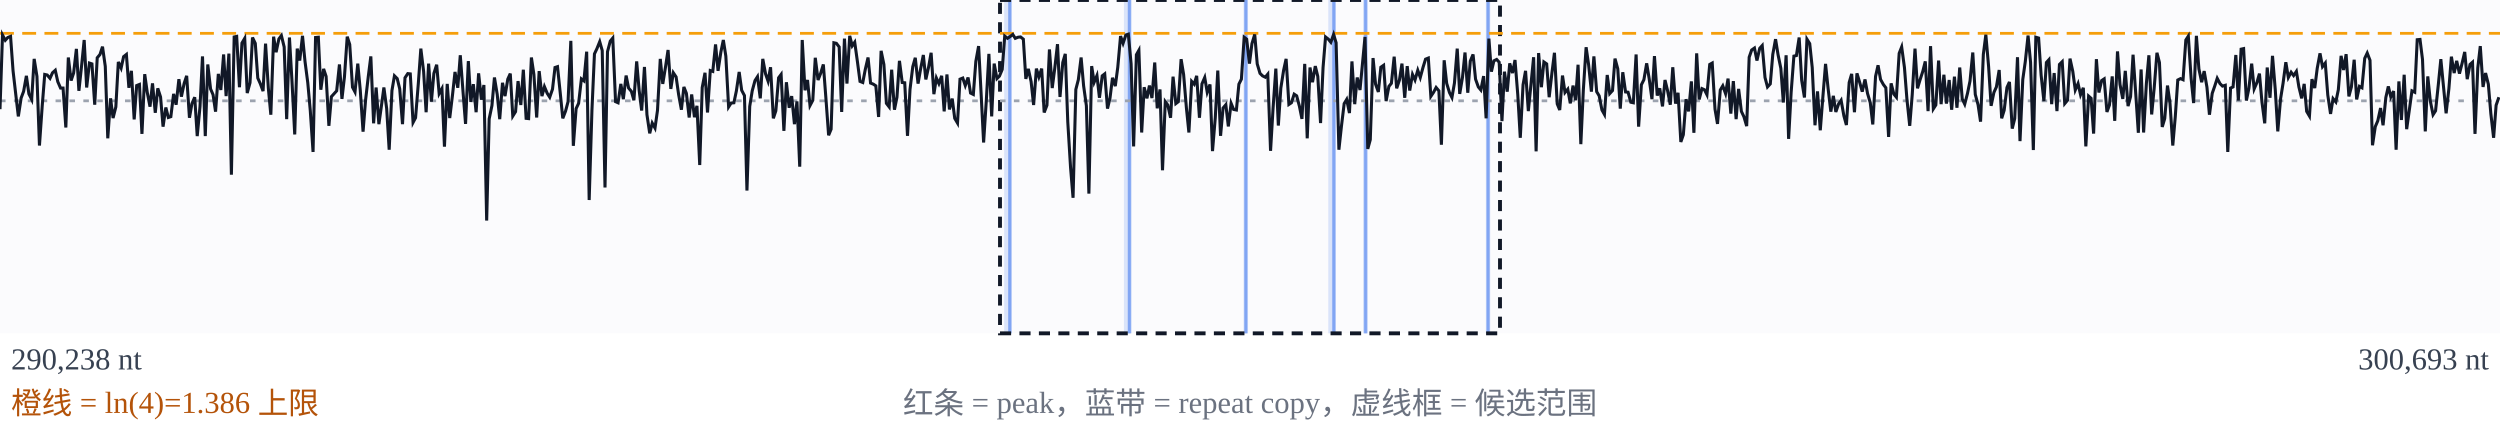
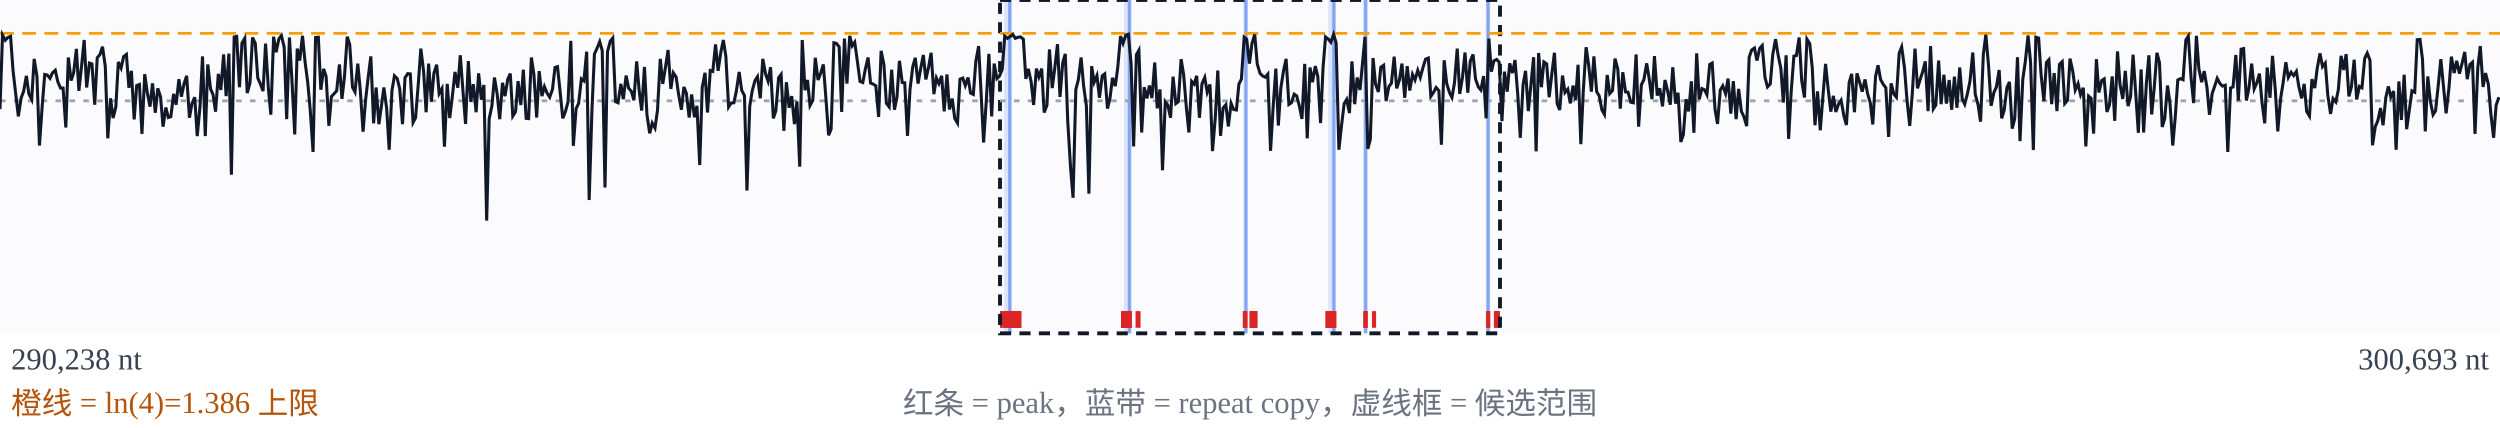
<svg xmlns="http://www.w3.org/2000/svg" viewBox="0 0 900 154" width="100%" role="img" aria-label="detector track NC_048046.1:294420-296511">
  <rect width="900" height="120" fill="#fbfbfd" />
  <rect x="362.9" y="0" width="1.2" height="120" fill="#2563eb" opacity="0.16" />
  <rect x="406.0" y="0" width="1.2" height="120" fill="#2563eb" opacity="0.16" />
  <rect x="447.9" y="0" width="1.2" height="120" fill="#2563eb" opacity="0.16" />
  <rect x="479.6" y="0" width="1.2" height="120" fill="#2563eb" opacity="0.16" />
  <rect x="491.0" y="0" width="1.2" height="120" fill="#2563eb" opacity="0.16" />
  <rect x="535.1" y="0" width="1.2" height="120" fill="#2563eb" opacity="0.16" />
  <rect x="363.0" y="0" width="1.2" height="120" fill="#2563eb" opacity="0.16" />
  <rect x="406.1" y="0" width="1.2" height="120" fill="#2563eb" opacity="0.16" />
  <rect x="448.0" y="0" width="1.2" height="120" fill="#2563eb" opacity="0.16" />
  <rect x="479.7" y="0" width="1.2" height="120" fill="#2563eb" opacity="0.16" />
  <rect x="491.1" y="0" width="1.2" height="120" fill="#2563eb" opacity="0.16" />
  <rect x="535.2" y="0" width="1.2" height="120" fill="#2563eb" opacity="0.16" />
  <rect x="362.8" y="0" width="1.2" height="120" fill="#2563eb" opacity="0.16" />
  <rect x="405.9" y="0" width="1.2" height="120" fill="#2563eb" opacity="0.16" />
  <rect x="447.8" y="0" width="1.2" height="120" fill="#2563eb" opacity="0.16" />
  <rect x="479.5" y="0" width="1.2" height="120" fill="#2563eb" opacity="0.16" />
  <rect x="490.9" y="0" width="1.2" height="120" fill="#2563eb" opacity="0.16" />
  <rect x="535.0" y="0" width="1.2" height="120" fill="#2563eb" opacity="0.16" />
  <rect x="363.1" y="0" width="1.2" height="120" fill="#2563eb" opacity="0.16" />
  <rect x="406.1" y="0" width="1.2" height="120" fill="#2563eb" opacity="0.16" />
  <rect x="448.1" y="0" width="1.2" height="120" fill="#2563eb" opacity="0.16" />
  <rect x="479.7" y="0" width="1.2" height="120" fill="#2563eb" opacity="0.16" />
  <rect x="491.2" y="0" width="1.2" height="120" fill="#2563eb" opacity="0.16" />
  <rect x="535.3" y="0" width="1.2" height="120" fill="#2563eb" opacity="0.16" />
  <rect x="362.8" y="0" width="1.2" height="120" fill="#2563eb" opacity="0.16" />
  <rect x="405.8" y="0" width="1.2" height="120" fill="#2563eb" opacity="0.16" />
  <rect x="447.7" y="0" width="1.2" height="120" fill="#2563eb" opacity="0.16" />
  <rect x="479.4" y="0" width="1.2" height="120" fill="#2563eb" opacity="0.16" />
  <rect x="490.8" y="0" width="1.2" height="120" fill="#2563eb" opacity="0.16" />
  <rect x="534.9" y="0" width="1.2" height="120" fill="#2563eb" opacity="0.16" />
  <rect x="361.5" y="0" width="1.2" height="120" fill="#2563eb" opacity="0.16" />
  <rect x="404.6" y="0" width="1.2" height="120" fill="#2563eb" opacity="0.16" />
  <rect x="478.2" y="0" width="1.2" height="120" fill="#2563eb" opacity="0.16" />
+   <rect x="360.0" y="112" width="1.2" height="6" fill="#dc2626" />
+   <rect x="360.1" y="112" width="7.6" height="6" fill="#dc2626" />
+   <rect x="361.5" y="112" width="6.1" height="6" fill="#dc2626" />
+   <rect x="361.5" y="112" width="6.0" height="6" fill="#dc2626" />
+   <rect x="361.8" y="112" width="2.8" height="6" fill="#dc2626" />
+   <rect x="364.9" y="112" width="2.7" height="6" fill="#dc2626" />
+   <rect x="403.6" y="112" width="3.3" height="6" fill="#dc2626" />
+   <rect x="403.6" y="112" width="3.9" height="6" fill="#dc2626" />
+   <rect x="403.6" y="112" width="3.7" height="6" fill="#dc2626" />
+   <rect x="403.9" y="112" width="3.2" height="6" fill="#dc2626" />
+   <rect x="408.8" y="112" width="1.8" height="6" fill="#dc2626" />
+   <rect x="447.4" y="112" width="1.4" height="6" fill="#dc2626" />
+   <rect x="447.5" y="112" width="1.2" height="6" fill="#dc2626" />
+   <rect x="447.6" y="112" width="1.2" height="6" fill="#dc2626" />
+   <rect x="447.6" y="112" width="1.5" height="6" fill="#dc2626" />
+   <rect x="449.9" y="112" width="2.6" height="6" fill="#dc2626" />
+   <rect x="449.9" y="112" width="2.7" height="6" fill="#dc2626" />
+   <rect x="449.9" y="112" width="2.8" height="6" fill="#dc2626" />
+   <rect x="477.2" y="112" width="3.8" height="6" fill="#dc2626" />
+   <rect x="477.2" y="112" width="3.9" height="6" fill="#dc2626" />
+   <rect x="478.4" y="112" width="1.9" height="6" fill="#dc2626" />
+   <rect x="478.4" y="112" width="2.0" height="6" fill="#dc2626" />
+   <rect x="490.8" y="112" width="1.5" height="6" fill="#dc2626" />
+   <rect x="490.9" y="112" width="1.4" height="6" fill="#dc2626" />
+   <rect x="491.0" y="112" width="1.3" height="6" fill="#dc2626" />
+   <rect x="493.9" y="112" width="1.5" height="6" fill="#dc2626" />
+   <rect x="535.1" y="112" width="1.2" height="6" fill="#dc2626" />
+   <rect x="535.1" y="112" width="1.2" height="6" fill="#dc2626" />
+   <rect x="535.1" y="112" width="1.4" height="6" fill="#dc2626" />
+   <rect x="537.8" y="112" width="2.2" height="6" fill="#dc2626" />
+   <rect x="538.1" y="112" width="1.8" height="6" fill="#dc2626" />
  <rect x="360.0" y="0" width="180.0" height="120" fill="none" stroke="#111827" stroke-dasharray="4 3" stroke-width="1.4" />
  <line x1="0" y1="36.3" x2="900" y2="36.3" stroke="#9ca3af" stroke-dasharray="2 3" />
  <line x1="0" y1="12.0" x2="900" y2="12.0" stroke="#f59e0b" stroke-dasharray="5 3" />
  <polyline fill="none" stroke="#111827" stroke-width="1.1" points="0.0,39.3 0.9,12.6 1.9,14.5 2.8,13.5 3.8,13.1 4.7,25.5 5.7,34.2 6.6,41.9 7.6,35.3 8.5,32.9 9.5,27.3 10.4,33.8 11.4,35.8 12.3,21.2 13.3,27.5 14.2,52.4 15.2,38.1 16.1,26.8 17.0,27.0 18.0,28.2 18.9,26.2 19.9,25.3 20.8,29.4 21.8,31.7 22.7,31.7 23.7,45.9 24.6,20.7 25.6,29.0 26.5,26.3 27.5,17.6 28.4,32.7 29.4,23.4 30.3,14.4 31.2,31.5 32.2,22.7 33.1,23.0 34.1,37.7 35.0,20.8 36.0,19.6 36.9,16.8 37.9,23.9 38.8,49.8 39.8,35.4 40.7,42.5 41.7,38.5 42.6,22.3 43.6,24.5 44.5,20.4 45.5,19.6 46.4,31.6 47.3,25.5 48.3,43.0 49.2,30.8 50.2,30.4 51.1,48.2 52.1,26.7 53.0,33.2 54.0,38.4 54.9,30.0 55.9,40.6 56.8,31.8 57.8,34.9 58.7,45.6 59.7,38.7 60.6,42.3 61.5,42.0 62.5,33.8 63.4,37.7 64.4,28.5 65.3,34.8 66.3,30.0 67.2,27.3 68.2,42.4 69.1,37.3 70.1,35.0 71.0,49.0 72.0,38.4 72.9,20.3 73.9,49.0 74.8,23.2 75.8,32.0 76.7,34.1 77.6,40.2 78.6,26.6 79.5,32.4 80.5,19.6 81.4,34.6 82.4,19.3 83.3,62.9 84.3,13.3 85.2,13.1 86.2,31.4 87.1,15.5 88.1,13.8 89.0,33.5 90.0,29.8 90.9,13.5 91.9,15.6 92.8,28.1 93.7,30.1 94.7,32.8 95.6,15.7 96.6,31.7 97.5,41.3 98.5,13.2 99.4,18.8 100.4,14.0 101.3,12.8 102.3,16.9 103.2,42.9 104.2,13.5 105.1,29.0 106.1,48.4 107.0,17.5 107.9,21.8 108.9,12.9 109.8,22.1 110.8,29.8 111.7,39.8 112.7,54.7 113.6,13.5 114.6,13.4 115.5,32.3 116.5,24.8 117.4,27.5 118.4,45.3 119.3,34.8 120.3,33.7 121.2,32.7 122.2,23.2 123.1,35.6 124.0,27.7 125.0,13.2 125.9,16.0 126.9,31.4 127.8,33.1 128.8,22.9 129.7,32.5 130.7,47.4 131.6,36.1 132.6,27.4 133.5,20.3 134.5,44.4 135.4,31.5 136.4,44.7 137.3,38.2 138.2,31.5 139.2,39.1 140.1,53.9 141.1,32.6 142.0,27.3 143.0,28.3 143.9,32.0 144.9,44.7 145.8,28.0 146.8,26.5 147.7,26.6 148.7,44.1 149.6,42.4 150.6,30.0 151.5,17.5 152.5,25.7 153.4,40.4 154.3,22.9 155.3,36.6 156.2,26.4 157.2,23.3 158.1,33.7 159.1,31.9 160.0,52.8 161.0,30.2 161.9,42.5 162.9,34.2 163.8,25.9 164.8,31.6 165.7,19.9 166.7,33.2 167.6,44.6 168.6,22.0 169.5,36.7 170.4,30.3 171.4,40.4 172.3,26.4 173.3,35.9 174.2,30.6 175.2,79.4 176.1,42.8 177.1,38.0 178.0,27.9 179.0,34.0 179.9,42.9 180.9,29.8 181.8,34.6 182.8,28.5 183.7,26.5 184.6,41.8 185.6,40.2 186.5,29.2 187.5,37.8 188.4,25.1 189.4,42.6 190.3,42.7 191.3,20.7 192.2,26.8 193.2,42.3 194.1,25.6 195.1,34.6 196.0,31.2 197.0,33.6 197.9,35.0 198.9,32.1 199.8,24.3 200.7,24.0 201.7,33.6 202.6,42.6 203.6,40.0 204.5,36.6 205.5,14.7 206.4,52.5 207.4,39.1 208.3,37.2 209.3,28.4 210.2,29.1 211.2,18.6 212.1,72.0 213.1,39.6 214.0,19.4 214.9,17.5 215.9,15.0 216.8,18.2 217.8,67.5 218.7,18.6 219.7,14.8 220.6,13.7 221.6,36.6 222.5,37.0 223.5,30.2 224.4,35.7 225.4,27.2 226.3,31.7 227.3,32.9 228.2,36.1 229.2,22.1 230.1,32.6 231.0,39.8 232.0,24.1 232.9,41.3 233.9,48.0 234.8,44.3 235.8,46.1 236.7,39.7 237.7,21.2 238.6,30.2 239.6,24.0 240.5,18.0 241.5,32.0 242.4,26.2 243.4,27.7 244.3,34.0 245.3,39.5 246.2,31.3 247.1,33.6 248.1,42.3 249.0,34.0 250.0,42.2 250.9,38.1 251.9,59.4 252.8,31.5 253.8,26.2 254.7,40.5 255.7,25.4 256.6,25.7 257.6,16.0 258.5,25.5 259.5,18.8 260.4,14.4 261.3,20.2 262.3,38.5 263.2,37.1 264.2,37.0 265.1,32.7 266.1,25.9 267.0,32.5 268.0,34.4 268.9,68.6 269.9,38.3 270.8,32.7 271.8,29.0 272.7,27.6 273.7,35.4 274.6,21.2 275.6,26.6 276.5,29.2 277.4,24.2 278.4,42.6 279.3,39.9 280.3,28.0 281.2,26.8 282.2,47.1 283.1,29.6 284.1,38.8 285.0,34.6 286.0,44.7 286.9,36.5 287.9,60.0 288.8,14.4 289.8,32.5 290.7,28.8 291.6,38.0 292.6,36.1 293.5,20.8 294.5,28.8 295.4,26.5 296.4,23.2 297.3,35.0 298.3,48.7 299.2,46.5 300.2,15.4 301.1,15.6 302.1,16.9 303.0,40.3 304.0,13.9 304.9,30.1 305.9,12.9 306.8,16.5 307.7,15.2 308.7,22.4 309.6,29.3 310.6,29.7 311.5,25.0 312.5,20.7 313.4,29.9 314.4,30.3 315.3,30.9 316.3,42.1 317.2,18.3 318.2,23.2 319.1,37.2 320.1,38.5 321.0,25.1 322.0,39.5 322.9,35.0 323.8,21.9 324.8,29.7 325.7,29.8 326.7,48.9 327.6,32.2 328.6,24.0 329.5,20.8 330.5,30.1 331.4,24.9 332.4,19.8 333.3,28.6 334.3,24.1 335.2,19.0 336.2,33.9 337.1,28.1 338.0,30.1 339.0,27.3 339.9,40.1 340.9,26.8 341.8,39.4 342.8,35.5 343.7,42.6 344.7,44.3 345.6,28.5 346.6,28.1 347.5,30.8 348.5,27.9 349.4,33.5 350.4,34.0 351.3,22.1 352.3,16.6 353.2,33.7 354.1,51.3 355.1,35.7 356.0,19.4 357.0,41.9 357.9,22.9 358.9,28.3 359.8,27.4 360.8,25.0 361.7,13.0 362.7,13.8 363.6,13.2 364.6,12.4 365.5,13.8 366.5,13.4 367.4,13.3 368.4,14.1 369.3,28.4 370.2,24.8 371.2,29.4 372.1,37.8 373.1,24.7 374.0,27.7 375.0,24.7 375.9,40.5 376.9,37.9 377.8,17.8 378.8,31.7 379.7,24.7 380.7,15.9 381.6,34.9 382.6,22.5 383.5,19.4 384.4,43.9 385.4,60.3 386.3,71.2 387.3,32.2 388.2,28.7 389.2,20.7 390.1,30.9 391.1,38.1 392.0,69.7 393.0,23.8 393.9,29.6 394.9,27.2 395.8,35.2 396.8,27.3 397.7,26.6 398.7,39.1 399.6,35.3 400.5,28.0 401.5,31.0 402.4,24.2 403.4,13.0 404.3,15.6 405.3,12.6 406.2,12.3 407.2,23.0 408.1,52.7 409.1,19.7 410.0,18.1 411.0,47.7 411.9,31.4 412.9,35.4 413.8,30.8 414.7,35.3 415.7,22.5 416.6,39.0 417.6,32.2 418.5,61.3 419.5,36.6 420.4,37.8 421.4,42.4 422.3,27.6 423.3,37.3 424.2,36.6 425.2,21.3 426.1,26.8 427.1,38.8 428.0,47.7 429.0,29.3 429.9,30.3 430.8,27.3 431.8,42.4 432.7,30.2 433.7,27.9 434.6,33.2 435.6,30.4 436.5,54.4 437.5,42.4 438.4,25.4 439.4,48.9 440.3,38.9 441.3,37.7 442.2,45.5 443.2,37.2 444.1,39.4 445.1,39.6 446.0,30.3 446.9,28.5 447.9,13.4 448.8,14.1 449.8,22.9 450.7,15.7 451.7,12.4 452.6,23.0 453.6,26.4 454.5,27.3 455.5,27.8 456.4,26.7 457.4,54.3 458.3,39.0 459.3,24.7 460.2,45.2 461.1,31.7 462.1,25.3 463.0,21.2 464.0,37.6 464.9,37.0 465.9,33.9 466.8,34.5 467.8,38.3 468.7,42.8 469.7,23.0 470.6,49.8 471.6,24.3 472.5,29.6 473.5,23.8 474.4,27.5 475.4,44.3 476.3,24.3 477.2,13.3 478.2,14.1 479.1,15.2 480.1,12.4 481.0,15.4 482.0,53.9 482.9,45.6 483.9,37.3 484.8,35.8 485.8,40.7 486.7,22.1 487.7,37.5 488.6,27.9 489.6,32.4 490.5,22.8 491.4,13.3 492.4,53.6 493.3,50.3 494.3,20.9 495.2,30.3 496.2,33.1 497.1,24.2 498.1,23.5 499.0,36.4 500.0,31.1 500.9,30.0 501.9,20.4 502.8,31.8 503.8,28.8 504.7,22.9 505.7,35.2 506.6,23.8 507.5,32.6 508.5,26.8 509.4,28.8 510.4,25.3 511.3,27.9 512.3,24.2 513.2,21.3 514.2,20.9 515.1,34.7 516.1,33.2 517.0,31.5 518.0,32.7 518.9,52.1 519.9,21.7 520.8,30.0 521.8,33.3 522.7,35.1 523.6,29.9 524.6,17.5 525.5,33.8 526.5,27.8 527.4,18.9 528.4,33.4 529.3,22.0 530.3,19.6 531.2,28.5 532.2,31.3 533.1,32.4 534.1,27.4 535.0,42.6 536.0,13.9 536.9,25.8 537.8,21.9 538.8,21.4 539.7,22.4 540.7,43.6 541.6,25.8 542.6,33.0 543.5,22.8 544.5,26.3 545.4,21.6 546.4,34.1 547.3,49.6 548.3,30.5 549.2,25.5 550.2,40.0 551.1,30.9 552.1,20.6 553.0,54.5 553.9,19.1 554.9,31.4 555.8,22.3 556.8,23.0 557.7,35.0 558.7,26.2 559.6,19.0 560.6,37.4 561.5,39.6 562.5,27.2 563.4,33.3 564.4,32.1 565.3,37.2 566.3,30.8 567.2,36.1 568.1,23.3 569.1,51.9 570.0,32.4 571.0,17.0 571.9,23.3 572.9,33.0 573.8,20.3 574.8,33.0 575.7,34.5 576.7,39.6 577.6,41.2 578.6,27.0 579.5,33.7 580.5,32.6 581.4,21.1 582.4,24.8 583.3,39.1 584.2,26.0 585.2,33.1 586.1,33.2 587.1,36.8 588.0,37.0 589.0,19.6 589.9,45.6 590.9,30.5 591.8,28.7 592.8,22.8 593.7,28.3 594.7,35.7 595.6,20.2 596.6,34.4 597.5,31.8 598.5,38.3 599.4,28.8 600.3,32.5 601.3,37.7 602.2,24.2 603.2,37.3 604.1,33.4 605.1,51.1 606.0,48.5 607.0,35.7 607.9,40.1 608.9,29.3 609.8,47.8 610.8,19.2 611.7,35.8 612.7,31.9 613.6,32.3 614.5,34.1 615.5,23.2 616.4,22.7 617.4,39.3 618.3,44.6 619.3,32.4 620.2,30.9 621.2,33.7 622.1,28.3 623.1,40.9 624.0,29.2 625.0,42.9 625.9,32.0 626.9,40.1 627.8,42.0 628.8,45.4 629.7,20.6 630.6,18.0 631.6,17.3 632.5,21.8 633.5,17.4 634.4,16.4 635.4,27.9 636.3,31.3 637.3,30.2 638.2,19.6 639.2,14.1 640.1,19.7 641.1,24.6 642.0,36.9 643.0,19.9 643.9,50.0 644.8,33.4 645.8,20.2 646.7,20.0 647.7,13.5 648.6,28.9 649.6,35.1 650.5,14.1 651.5,15.7 652.4,24.3 653.4,45.1 654.3,32.9 655.3,46.9 656.2,35.3 657.2,23.0 658.1,31.7 659.1,40.2 660.0,34.5 660.9,40.3 661.9,37.4 662.8,36.1 663.8,41.7 664.7,45.0 665.7,29.7 666.6,26.6 667.6,40.4 668.5,26.4 669.5,29.7 670.4,33.0 671.4,28.6 672.3,33.6 673.3,37.0 674.2,44.8 675.2,27.5 676.1,23.5 677.0,28.6 678.0,30.4 678.9,31.6 679.9,49.3 680.8,30.0 681.8,33.9 682.7,35.0 683.7,19.2 684.6,16.9 685.6,24.3 686.5,35.8 687.5,45.3 688.4,34.1 689.4,17.5 690.3,31.8 691.2,28.8 692.2,25.7 693.1,22.1 694.1,40.0 695.0,16.6 696.0,39.2 696.9,37.8 697.9,21.8 698.8,37.5 699.8,26.9 700.7,37.3 701.7,28.8 702.6,39.5 703.6,27.6 704.5,38.8 705.5,24.3 706.4,35.6 707.3,37.5 708.3,33.6 709.2,29.2 710.2,18.9 711.1,34.0 712.1,37.7 713.0,43.8 714.0,19.6 714.9,12.5 715.9,24.0 716.8,38.1 717.8,33.3 718.7,31.3 719.7,25.2 720.6,42.6 721.5,39.7 722.5,31.5 723.4,29.5 724.4,46.3 725.3,42.7 726.3,20.6 727.2,50.8 728.2,28.6 729.1,22.2 730.1,12.8 731.0,22.4 732.0,54.0 732.9,13.4 733.9,13.7 734.8,27.0 735.8,36.4 736.7,22.5 737.6,21.5 738.6,37.5 739.5,26.3 740.5,40.0 741.4,23.2 742.4,22.2 743.3,37.3 744.3,36.1 745.2,21.1 746.2,25.7 747.1,32.4 748.1,30.1 749.0,34.1 750.0,31.6 750.9,52.7 751.9,34.6 752.8,35.4 753.7,48.1 754.7,21.3 755.6,33.3 756.6,29.0 757.5,28.4 758.5,40.3 759.4,37.8 760.4,27.5 761.3,43.5 762.3,18.5 763.2,30.4 764.2,35.6 765.1,25.5 766.1,38.2 767.0,34.8 767.9,19.7 768.9,34.2 769.8,47.8 770.8,25.0 771.7,47.7 772.7,30.0 773.6,19.9 774.6,41.2 775.5,31.8 776.5,19.0 777.4,22.5 778.4,45.7 779.3,42.7 780.3,30.8 781.2,37.2 782.2,52.4 783.1,42.0 784.0,28.8 785.0,28.3 785.9,28.7 786.9,14.4 787.8,13.0 788.8,28.2 789.7,37.1 790.7,12.9 791.6,24.8 792.6,29.6 793.5,25.6 794.5,31.4 795.4,41.3 796.4,33.6 797.3,31.0 798.2,28.2 799.2,30.1 800.1,31.0 801.1,30.7 802.0,54.7 803.0,31.7 803.9,31.3 804.9,19.8 805.8,36.2 806.8,17.7 807.7,17.5 808.7,36.2 809.6,31.8 810.6,22.9 811.5,32.0 812.5,29.7 813.4,26.5 814.3,36.7 815.3,44.4 816.2,24.3 817.2,35.2 818.1,20.1 819.1,32.3 820.0,47.3 821.0,35.6 821.9,30.0 822.9,22.4 823.8,27.9 824.8,26.0 825.7,27.2 826.7,25.7 827.6,31.3 828.6,35.4 829.5,30.2 830.4,40.1 831.4,41.8 832.3,28.5 833.3,31.7 834.2,24.6 835.2,19.2 836.1,24.0 837.1,22.7 838.0,34.2 839.0,41.0 839.9,35.5 840.9,36.7 841.8,32.3 842.8,20.1 843.7,25.2 844.6,19.5 845.6,34.7 846.5,31.3 847.5,21.5 848.4,35.8 849.4,31.1 850.3,31.6 851.3,21.0 852.2,19.1 853.2,21.7 854.1,52.3 855.1,45.6 856.0,43.5 857.0,38.9 857.9,45.1 858.9,35.1 859.8,31.1 860.7,34.9 861.7,32.8 862.6,53.9 863.6,29.3 864.5,43.2 865.5,26.9 866.4,46.5 867.4,39.3 868.3,32.7 869.3,33.2 870.2,14.3 871.2,14.2 872.1,21.4 873.1,47.3 874.0,27.5 874.9,36.3 875.9,41.3 876.8,39.9 877.8,30.4 878.7,21.3 879.7,31.6 880.6,40.8 881.6,31.9 882.5,20.4 883.5,26.3 884.4,21.9 885.4,26.5 886.3,23.0 887.3,18.7 888.2,28.5 889.2,23.2 890.1,22.4 891.0,48.2 892.0,24.5 892.9,16.6 893.9,31.3 894.8,26.3 895.8,30.3 896.7,40.9 897.7,49.6 898.6,37.9 899.6,35.0" />
  <text x="4" y="133" font-size="11" fill="#374151">290,238 nt</text>
  <text x="896" y="133" font-size="11" text-anchor="end" fill="#374151">300,693 nt</text>
  <text x="4" y="149" font-size="11" fill="#b45309">橙线 = ln(4)=1.386 上限</text>
  <text x="450.0" y="149" font-size="11" text-anchor="middle" fill="#6b7280">红条 = peak，蓝带 = repeat copy，虚线框 = 候选范围</text>
</svg>
